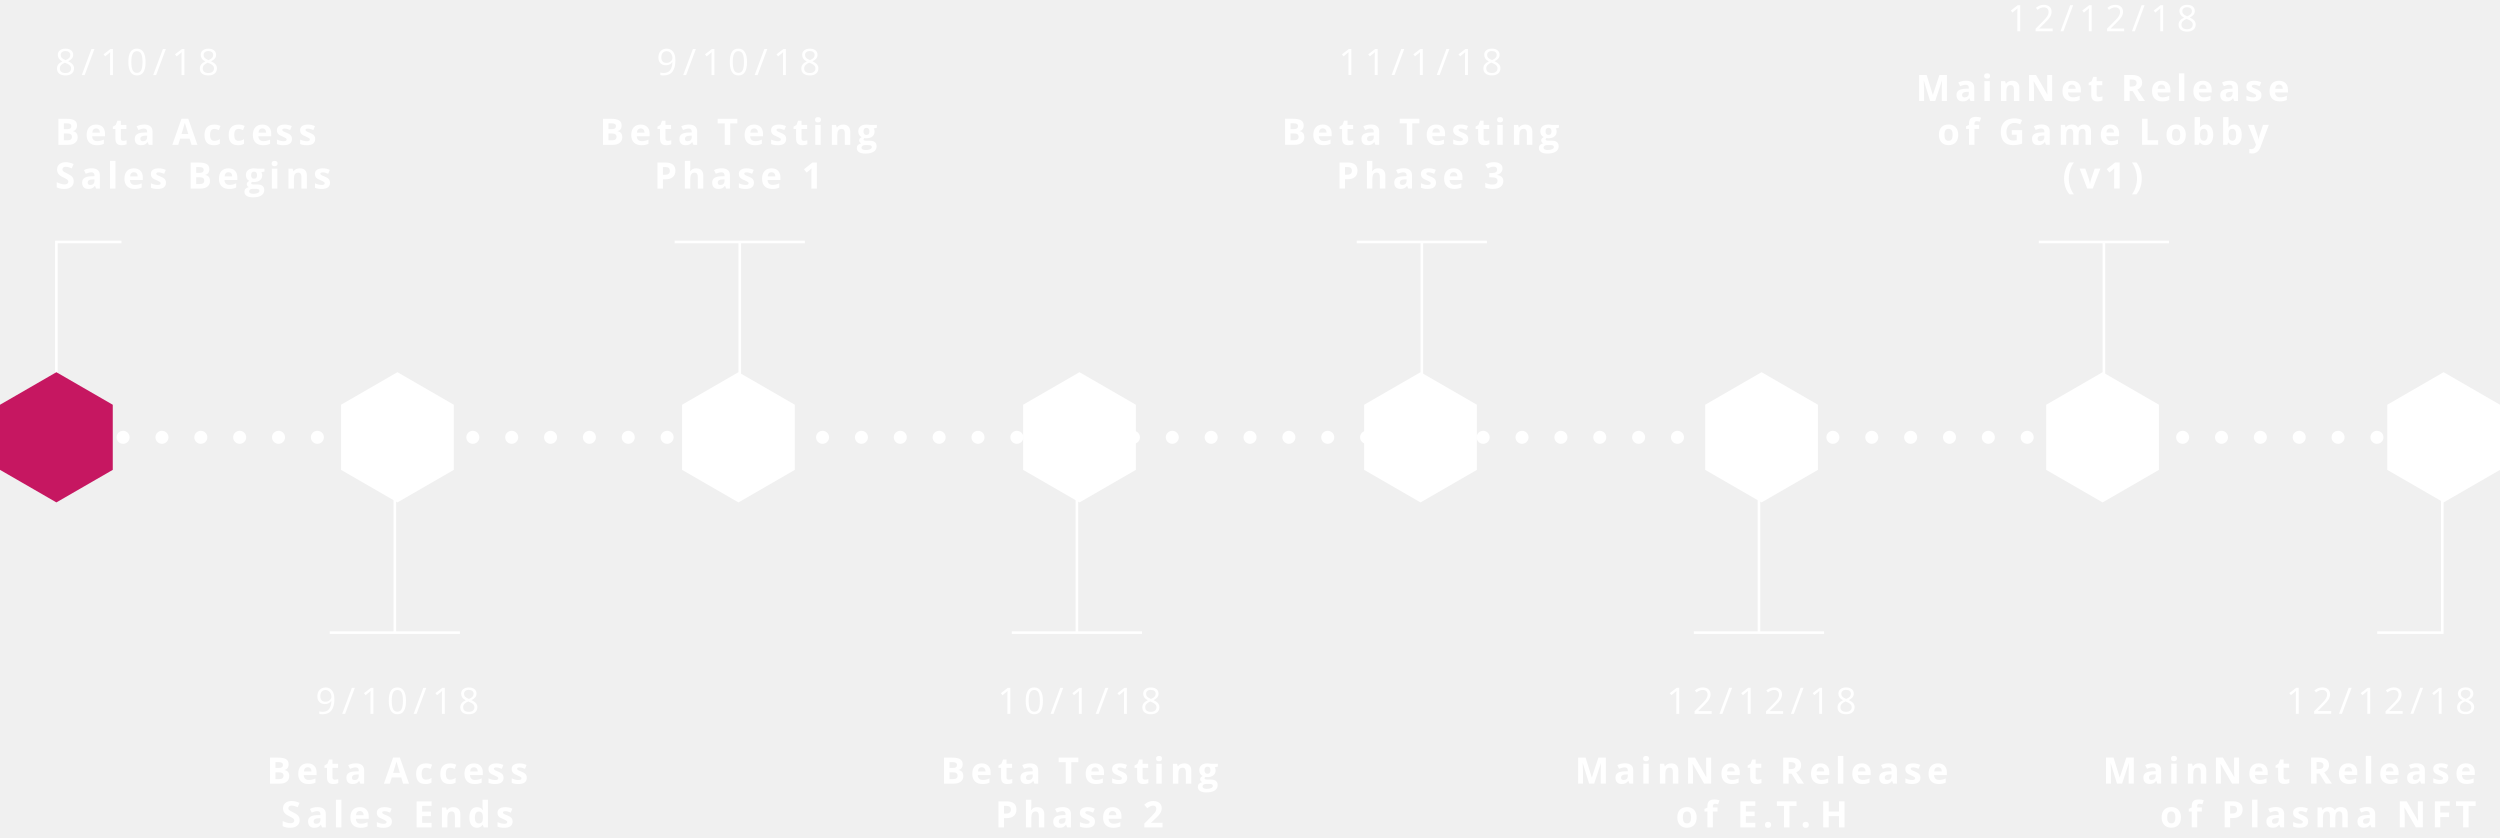
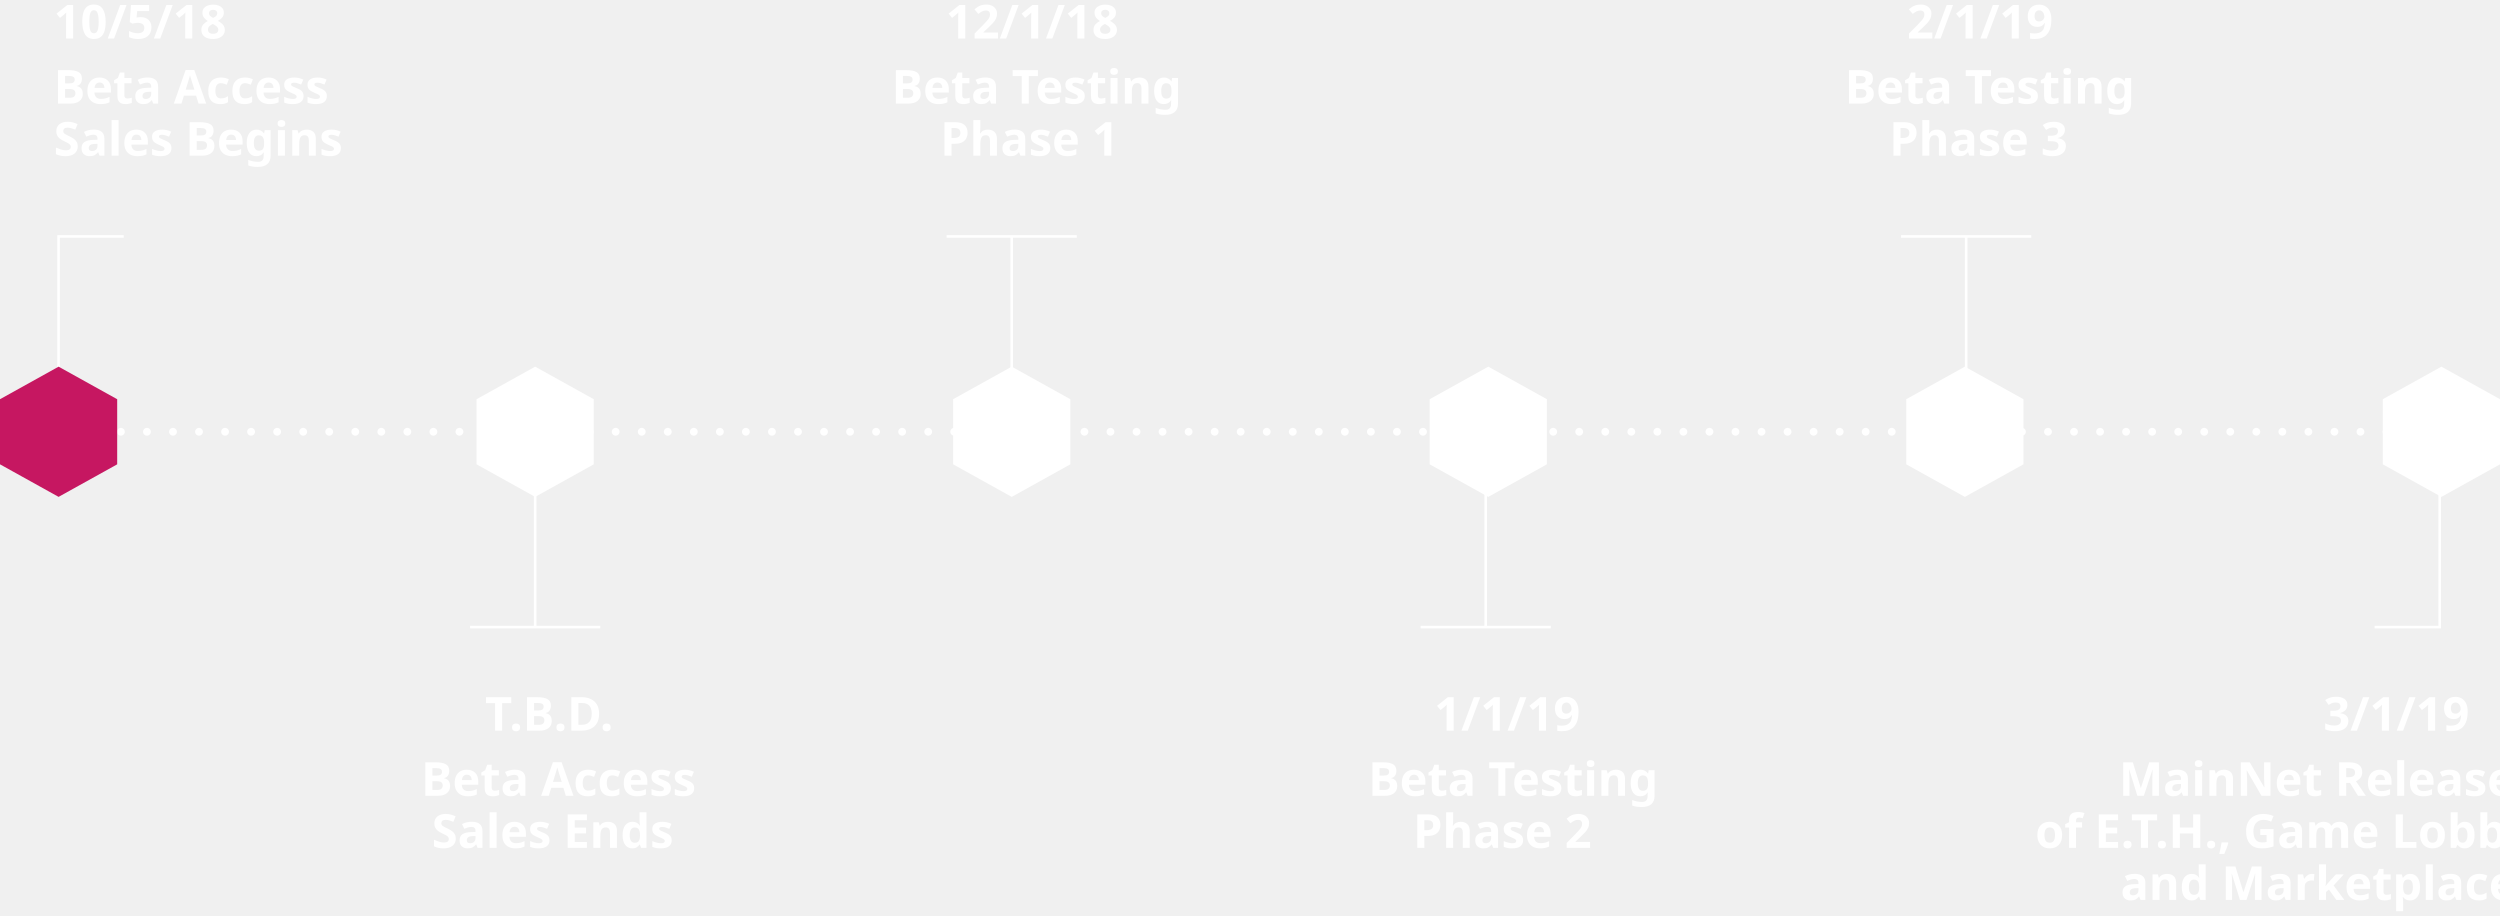
- <svg xmlns="http://www.w3.org/2000/svg" id="Layer_1" data-name="Layer 1" viewBox="0 0 960.001 321.68">
+ <svg xmlns="http://www.w3.org/2000/svg" id="Layer_1" data-name="Layer 1" viewBox="0 0 960 351.598">
  <defs>
-     <style>.cls-1,.cls-2{fill:none;stroke:#fff;}.cls-1{stroke-linecap:round;stroke-linejoin:round;stroke-width:5px;stroke-dasharray:0 14.922;}.cls-3,.cls-7{font-size:14px;}.cls-11,.cls-3,.cls-7{fill:#fff;}.cls-3{font-family:OpenSans-Regular, Open Sans;}.cls-4{letter-spacing:0.15em;}.cls-5{letter-spacing:0.149em;}.cls-6{letter-spacing:0.15em;}.cls-7{font-family:OpenSans-SemiBold, Open Sans;font-weight:700;}.cls-8{letter-spacing:0.149em;}.cls-9{letter-spacing:0.15em;}.cls-10{fill:#c61761;}</style>
+     <style>.cls-1,.cls-2{fill:none;stroke:#fff;}.cls-1{stroke-linecap:round;stroke-linejoin:round;stroke-width:3px;stroke-dasharray:0 10;}.cls-3{font-size:18px;font-family:Rajdhani-SemiBold, Rajdhani;font-weight:700;}.cls-3,.cls-5{fill:#fff;}.cls-4{fill:#c61761;}</style>
  </defs>
-   <line class="cls-1" x1="17.422" y1="167.925" x2="950.039" y2="167.925" />
-   <polyline class="cls-2" points="46.651 92.925 21.651 92.925 21.651 167.925" />
-   <polyline class="cls-2" points="309.065 92.925 259.065 92.925 284.065 92.925 284.065 167.925" />
-   <polyline class="cls-2" points="570.979 92.925 520.979 92.925 545.979 92.925 545.979 167.925" />
-   <polyline class="cls-2" points="832.893 92.925 782.893 92.925 807.893 92.925 807.893 167.925" />
-   <polyline class="cls-2" points="912.849 242.925 937.849 242.925 937.849 167.925" />
-   <polyline class="cls-2" points="650.436 242.925 700.436 242.925 675.436 242.925 675.436 167.925" />
-   <polyline class="cls-2" points="388.522 242.925 438.522 242.925 413.522 242.925 413.522 167.925" />
-   <polyline class="cls-2" points="126.608 242.925 176.608 242.925 151.608 242.925 151.608 167.925" />
-   <text class="cls-3" transform="translate(21.15088 28.8252)">
-     <tspan class="cls-4">8</tspan>
-     <tspan class="cls-5" x="10.105" y="0">/</tspan>
-     <tspan class="cls-4" x="17.332" y="0">10</tspan>
-     <tspan class="cls-5" x="37.541" y="0">/</tspan>
-     <tspan class="cls-6" x="44.768" y="0">1</tspan>
-     <tspan x="54.873" y="0">8</tspan>
+   <line class="cls-1" x1="16.422" y1="165.799" x2="949.039" y2="165.799" />
+   <polyline class="cls-2" points="47.5 90.799 22.5 90.799 22.5 165.799" />
+   <text class="cls-3" transform="translate(20.65112 14.78711)">10/5/18<tspan x="0" y="25">Beta Access</tspan>
+     <tspan x="0" y="45">Sales Begins</tspan>
  </text>
-   <text class="cls-7" transform="translate(21.15088 55.62109)">
-     <tspan class="cls-5">Beta</tspan>
-     <tspan class="cls-6" x="39.277" y="0"> </tspan>
-     <tspan class="cls-5" x="45.013" y="0">Acce</tspan>
-     <tspan class="cls-4" x="84.543" y="0">s</tspan>
-     <tspan x="93.459" y="0">s</tspan>
+   <polygon class="cls-4" points="0 153.299 0 178.299 22.499 190.799 45 178.299 45 153.299 22.499 140.799 0 153.299" />
+   <polyline class="cls-2" points="180.5 240.799 230.5 240.799 205.5 240.799 205.5 165.799" />
+   <text class="cls-3" transform="translate(186.258 280.5859)">T.B.D.<tspan x="-24.561" y="25">Beta Access</tspan>
+     <tspan x="-20.438" y="45">Sales Ends</tspan>
  </text>
-   <text class="cls-7" transform="translate(121.5312 55.62109)"> </text>
-   <text class="cls-7" transform="translate(21.15088 72.4209)">
-     <tspan class="cls-4">S</tspan>
-     <tspan class="cls-5" x="9.797" y="0">a</tspan>
-     <tspan class="cls-4" x="20.004" y="0">l</tspan>
-     <tspan class="cls-5" x="26.008" y="0">e</tspan>
-     <tspan class="cls-4" x="36.16" y="0">s </tspan>
-     <tspan class="cls-8" x="50.812" y="0">Beg</tspan>
-     <tspan class="cls-4" x="82.165" y="0">in</tspan>
-     <tspan x="99.155" y="0">s</tspan>
+   <polygon class="cls-5" points="183 153.299 183 178.299 205.5 190.799 228 178.299 228 153.299 205.5 140.799 183 153.299" />
+   <polyline class="cls-2" points="413.5 90.799 363.5 90.799 388.5 90.799 388.5 165.799" />
+   <text class="cls-3" transform="translate(363.2193 14.78711)">12/1/18<tspan x="-20.826" y="25">Beta Testing</tspan>
+     <tspan x="-2.169" y="45">Phase 1</tspan>
  </text>
-   <text class="cls-3" transform="translate(252.1089 28.8252)">
-     <tspan class="cls-4">9</tspan>
-     <tspan class="cls-5" x="10.105" y="0">/</tspan>
-     <tspan class="cls-4" x="17.332" y="0">10</tspan>
-     <tspan class="cls-5" x="37.541" y="0">/</tspan>
-     <tspan class="cls-6" x="44.768" y="0">1</tspan>
-     <tspan x="54.873" y="0">8</tspan>
+   <polygon class="cls-5" points="366 153.299 366 178.299 388.5 190.799 411 178.299 411 153.299 388.5 140.799 366 153.299" />
+   <polyline class="cls-2" points="545.502 240.799 595.502 240.799 570.502 240.799 570.502 165.799" />
+   <text class="cls-3" transform="translate(550.7646 280.5859)">1/1/19<tspan x="-25.371" y="25">Beta Testing</tspan>
+     <tspan x="-8.154" y="45">Phase 2</tspan>
  </text>
-   <text class="cls-7" transform="translate(230.2832 55.62109)">
-     <tspan class="cls-5">Beta</tspan>
-     <tspan class="cls-6" x="39.277" y="0" xml:space="preserve"> T</tspan>
-     <tspan class="cls-5" x="55.036" y="0">e</tspan>
-     <tspan class="cls-4" x="65.188" y="0">s</tspan>
-     <tspan class="cls-5" x="74.104" y="0">t</tspan>
-     <tspan class="cls-4" x="81.693" y="0">in</tspan>
-     <tspan x="98.683" y="0">g</tspan>
+   <polygon class="cls-5" points="549 153.299 549 178.299 571.5 190.799 594 178.299 594 153.299 571.5 140.799 549 153.299" />
+   <polyline class="cls-2" points="780 90.799 730 90.799 755 90.799 755 165.799" />
+   <text class="cls-3" transform="translate(732.3245 14.78711)">2/1/19<tspan x="-23.931" y="25">Beta Testing</tspan>
+     <tspan x="-6.867" y="45">Phase 3</tspan>
  </text>
-   <text class="cls-7" transform="translate(336.8369 55.62109)"> </text>
-   <text class="cls-7" transform="translate(251.1992 72.4209)">
-     <tspan class="cls-5">P</tspan>
-     <tspan class="cls-4" x="10.699" y="0">h</tspan>
-     <tspan class="cls-5" x="21.686" y="0">a</tspan>
-     <tspan class="cls-4" x="31.893" y="0">s</tspan>
-     <tspan class="cls-5" x="40.809" y="0">e</tspan>
-     <tspan class="cls-4" x="50.961" y="0"> </tspan>
-     <tspan x="56.698" y="0">1</tspan>
+   <polygon class="cls-5" points="732 153.299 732 178.299 754.5 190.799 777 178.299 777 153.299 754.5 140.799 732 153.299" />
+   <polyline class="cls-2" points="911.849 240.799 936.849 240.799 936.849 165.799" />
+   <text class="cls-3" transform="translate(892.191 280.5859)">3/1/19<tspan x="-78.515" y="25">MainNet Release</tspan>
+     <tspan x="-110.662" y="45">of E.T.H., Game Lobby</tspan>
+     <tspan x="-77.885" y="65">and Marketplace</tspan>
  </text>
-   <text class="cls-3" transform="translate(121.1528 274.1328)">
-     <tspan class="cls-4">9</tspan>
-     <tspan class="cls-5" x="10.105" y="0">/</tspan>
-     <tspan class="cls-4" x="17.332" y="0">10</tspan>
-     <tspan class="cls-5" x="37.541" y="0">/</tspan>
-     <tspan class="cls-6" x="44.768" y="0">1</tspan>
-     <tspan x="54.873" y="0">8</tspan>
-   </text>
-   <text class="cls-7" transform="translate(102.4072 300.9287)">
-     <tspan class="cls-5">Beta</tspan>
-     <tspan class="cls-6" x="39.277" y="0"> </tspan>
-     <tspan class="cls-5" x="45.013" y="0">Acce</tspan>
-     <tspan class="cls-4" x="84.543" y="0">s</tspan>
-     <tspan x="93.459" y="0">s</tspan>
-   </text>
-   <text class="cls-7" transform="translate(202.7871 300.9287)"> </text>
-   <text class="cls-7" transform="translate(107.9092 317.7285)">
-     <tspan class="cls-4">S</tspan>
-     <tspan class="cls-5" x="9.797" y="0">a</tspan>
-     <tspan class="cls-4" x="20.004" y="0">l</tspan>
-     <tspan class="cls-5" x="26.008" y="0">e</tspan>
-     <tspan class="cls-4" x="36.16" y="0">s </tspan>
-     <tspan class="cls-8" x="50.812" y="0">E</tspan>
-     <tspan class="cls-6" x="60.712" y="0">n</tspan>
-     <tspan class="cls-8" x="71.698" y="0">d</tspan>
-     <tspan x="82.507" y="0">s</tspan>
-   </text>
-   <text class="cls-3" transform="translate(383.0649 274.1328)">
-     <tspan class="cls-4">10</tspan>
-     <tspan class="cls-5" x="20.21" y="0">/</tspan>
-     <tspan class="cls-4" x="27.437" y="0">1</tspan>
-     <tspan class="cls-5" x="37.541" y="0">/</tspan>
-     <tspan class="cls-6" x="44.768" y="0">1</tspan>
-     <tspan x="54.873" y="0">8</tspan>
-   </text>
-   <text class="cls-7" transform="translate(361.2393 300.9287)">
-     <tspan class="cls-5">Beta</tspan>
-     <tspan class="cls-6" x="39.277" y="0" xml:space="preserve"> T</tspan>
-     <tspan class="cls-5" x="55.036" y="0">e</tspan>
-     <tspan class="cls-4" x="65.188" y="0">s</tspan>
-     <tspan class="cls-5" x="74.104" y="0">t</tspan>
-     <tspan class="cls-4" x="81.693" y="0">in</tspan>
-     <tspan x="98.683" y="0">g</tspan>
-   </text>
-   <text class="cls-7" transform="translate(467.793 300.9287)"> </text>
-   <text class="cls-7" transform="translate(382.1553 317.7285)">
-     <tspan class="cls-5">P</tspan>
-     <tspan class="cls-4" x="10.699" y="0">h</tspan>
-     <tspan class="cls-5" x="21.686" y="0">a</tspan>
-     <tspan class="cls-4" x="31.893" y="0">s</tspan>
-     <tspan class="cls-5" x="40.809" y="0">e</tspan>
-     <tspan class="cls-4" x="50.961" y="0"> </tspan>
-     <tspan x="56.698" y="0">2</tspan>
-   </text>
-   <text class="cls-3" transform="translate(514.021 28.81055)">
-     <tspan class="cls-4">11</tspan>
-     <tspan class="cls-5" x="20.21" y="0">/</tspan>
-     <tspan class="cls-4" x="27.437" y="0">1</tspan>
-     <tspan class="cls-5" x="37.541" y="0">/</tspan>
-     <tspan class="cls-6" x="44.768" y="0">1</tspan>
-     <tspan x="54.873" y="0">8</tspan>
-   </text>
-   <text class="cls-7" transform="translate(492.1948 55.60645)">
-     <tspan class="cls-5">Beta</tspan>
-     <tspan class="cls-6" x="39.277" y="0" xml:space="preserve"> T</tspan>
-     <tspan class="cls-5" x="55.036" y="0">e</tspan>
-     <tspan class="cls-4" x="65.188" y="0">s</tspan>
-     <tspan class="cls-5" x="74.104" y="0">t</tspan>
-     <tspan class="cls-4" x="81.693" y="0">in</tspan>
-     <tspan x="98.683" y="0">g</tspan>
-   </text>
-   <text class="cls-7" transform="translate(598.749 55.60645)"> </text>
-   <text class="cls-7" transform="translate(513.1108 72.40723)">
-     <tspan class="cls-5">P</tspan>
-     <tspan class="cls-4" x="10.699" y="0">h</tspan>
-     <tspan class="cls-5" x="21.686" y="0">a</tspan>
-     <tspan class="cls-4" x="31.893" y="0">s</tspan>
-     <tspan class="cls-5" x="40.809" y="0">e</tspan>
-     <tspan class="cls-4" x="50.961" y="0"> </tspan>
-     <tspan x="56.698" y="0">3</tspan>
-   </text>
-   <text class="cls-3" transform="translate(639.9229 274.1191)">
-     <tspan class="cls-6">12</tspan>
-     <tspan class="cls-5" x="20.21" y="0">/</tspan>
-     <tspan class="cls-6" x="27.437" y="0">12</tspan>
-     <tspan class="cls-5" x="47.646" y="0">/</tspan>
-     <tspan class="cls-6" x="54.873" y="0">1</tspan>
-     <tspan x="64.978" y="0">8</tspan>
-   </text>
-   <text class="cls-7" transform="translate(604.7266 300.915)">
-     <tspan class="cls-6">M</tspan>
-     <tspan class="cls-5" x="15.02" y="0">a</tspan>
-     <tspan class="cls-9" x="25.227" y="0">in</tspan>
-     <tspan class="cls-5" x="42.217" y="0">Net</tspan>
-     <tspan class="cls-9" x="73.009" y="0"> </tspan>
-     <tspan class="cls-5" x="78.746" y="0">Re</tspan>
-     <tspan class="cls-6" x="99.933" y="0">l</tspan>
-     <tspan class="cls-5" x="105.936" y="0">ea</tspan>
-     <tspan class="cls-6" x="126.296" y="0">s</tspan>
-     <tspan x="135.211" y="0">e </tspan>
-   </text>
-   <text class="cls-7" transform="translate(643.4648 317.7148)">
-     <tspan class="cls-6">of </tspan>
-     <tspan class="cls-5" x="23.567" y="0">E</tspan>
-     <tspan class="cls-9" x="33.467" y="0">.T.</tspan>
-     <tspan x="55.387" y="0">H</tspan>
-   </text>
-   <text class="cls-3" transform="translate(770.8789 11.99707)">
-     <tspan class="cls-6">12</tspan>
-     <tspan class="cls-5" x="20.21" y="0">/</tspan>
-     <tspan class="cls-6" x="27.437" y="0">12</tspan>
-     <tspan class="cls-5" x="47.646" y="0">/</tspan>
-     <tspan class="cls-6" x="54.873" y="0">1</tspan>
-     <tspan x="64.978" y="0">8</tspan>
-   </text>
-   <text class="cls-7" transform="translate(735.6826 38.79297)">
-     <tspan class="cls-6">M</tspan>
-     <tspan class="cls-5" x="15.02" y="0">a</tspan>
-     <tspan class="cls-9" x="25.227" y="0">in</tspan>
-     <tspan class="cls-5" x="42.217" y="0">Net</tspan>
-     <tspan class="cls-9" x="73.009" y="0"> </tspan>
-     <tspan class="cls-5" x="78.746" y="0">Re</tspan>
-     <tspan class="cls-6" x="99.933" y="0">l</tspan>
-     <tspan class="cls-5" x="105.936" y="0">ea</tspan>
-     <tspan class="cls-6" x="126.296" y="0">s</tspan>
-     <tspan x="135.211" y="0">e </tspan>
-   </text>
-   <text class="cls-7" transform="translate(743.915 55.59277)">
-     <tspan class="cls-6">of </tspan>
-     <tspan class="cls-5" x="23.567" y="0">Game</tspan>
-     <tspan class="cls-9" x="71.648" y="0" xml:space="preserve"> Lo</tspan>
-     <tspan class="cls-5" x="97.726" y="0">bb</tspan>
-     <tspan x="119.343" y="0">y </tspan>
-   </text>
-   <text class="cls-7" transform="translate(792.0469 72.39258)">
-     <tspan class="cls-6">(</tspan>
-     <tspan class="cls-5" x="6.536" y="0">v</tspan>
-     <tspan class="cls-9" x="16.114" y="0">1</tspan>
-     <tspan x="26.206" y="0">)</tspan>
-   </text>
-   <text class="cls-3" transform="translate(877.8252 274.1045)">
-     <tspan class="cls-6">12</tspan>
-     <tspan class="cls-5" x="20.21" y="0">/</tspan>
-     <tspan class="cls-6" x="27.437" y="0">12</tspan>
-     <tspan class="cls-5" x="47.646" y="0">/</tspan>
-     <tspan class="cls-6" x="54.873" y="0">1</tspan>
-     <tspan x="64.978" y="0">8</tspan>
-   </text>
-   <text class="cls-7" transform="translate(807.4473 300.9004)">
-     <tspan class="cls-6">M</tspan>
-     <tspan class="cls-5" x="15.02" y="0">a</tspan>
-     <tspan class="cls-9" x="25.227" y="0">in</tspan>
-     <tspan class="cls-5" x="42.217" y="0">Net</tspan>
-     <tspan class="cls-9" x="73.009" y="0"> </tspan>
-     <tspan class="cls-5" x="78.746" y="0">Re</tspan>
-     <tspan class="cls-6" x="99.933" y="0">l</tspan>
-     <tspan class="cls-5" x="105.936" y="0">ea</tspan>
-     <tspan class="cls-6" x="126.296" y="0">s</tspan>
-     <tspan x="135.211" y="0">e </tspan>
-   </text>
-   <text class="cls-7" transform="translate(829.4414 317.7012)">
-     <tspan class="cls-6">of </tspan>
-     <tspan class="cls-5" x="23.567" y="0">P</tspan>
-     <tspan class="cls-9" x="34.267" y="0">l</tspan>
-     <tspan class="cls-5" x="40.271" y="0">a</tspan>
-     <tspan class="cls-6" x="50.478" y="0">s</tspan>
-     <tspan class="cls-5" x="59.393" y="0">ma</tspan>
-     <tspan class="cls-9" x="85.07" y="0"> </tspan>
-     <tspan class="cls-5" x="90.808" y="0">NF</tspan>
-     <tspan x="113.396" y="0">T</tspan>
-   </text>
-   <polygon class="cls-10" points="0 155.425 0 180.425 21.65 192.924 43.302 180.425 43.302 155.425 21.65 142.925 0 155.425" />
-   <polygon class="cls-11" points="130.957 155.425 130.957 180.425 152.608 192.925 174.258 180.425 174.258 155.425 152.608 142.925 130.957 155.425" />
-   <polygon class="cls-11" points="261.914 155.425 261.914 180.425 283.565 192.925 305.215 180.425 305.215 155.425 283.565 142.925 261.914 155.425" />
-   <polygon class="cls-11" points="392.871 155.425 392.871 180.425 414.522 192.925 436.172 180.425 436.172 155.425 414.522 142.925 392.871 155.425" />
-   <polygon class="cls-11" points="523.828 155.425 523.828 180.425 545.479 192.925 567.129 180.425 567.129 155.425 545.479 142.925 523.828 155.425" />
-   <polygon class="cls-11" points="654.785 155.425 654.785 180.425 676.436 192.925 698.086 180.425 698.086 155.425 676.436 142.925 654.785 155.425" />
-   <polygon class="cls-11" points="785.742 155.425 785.742 180.425 807.393 192.925 829.043 180.425 829.043 155.425 807.393 142.925 785.742 155.425" />
-   <polygon class="cls-11" points="916.699 155.425 916.699 180.425 938.349 192.924 960.001 180.425 960.001 155.425 938.349 142.925 916.699 155.425" />
+   <polygon class="cls-5" points="915 153.299 915 178.299 937.499 190.798 960 178.299 960 153.299 937.499 140.799 915 153.299" />
</svg>
